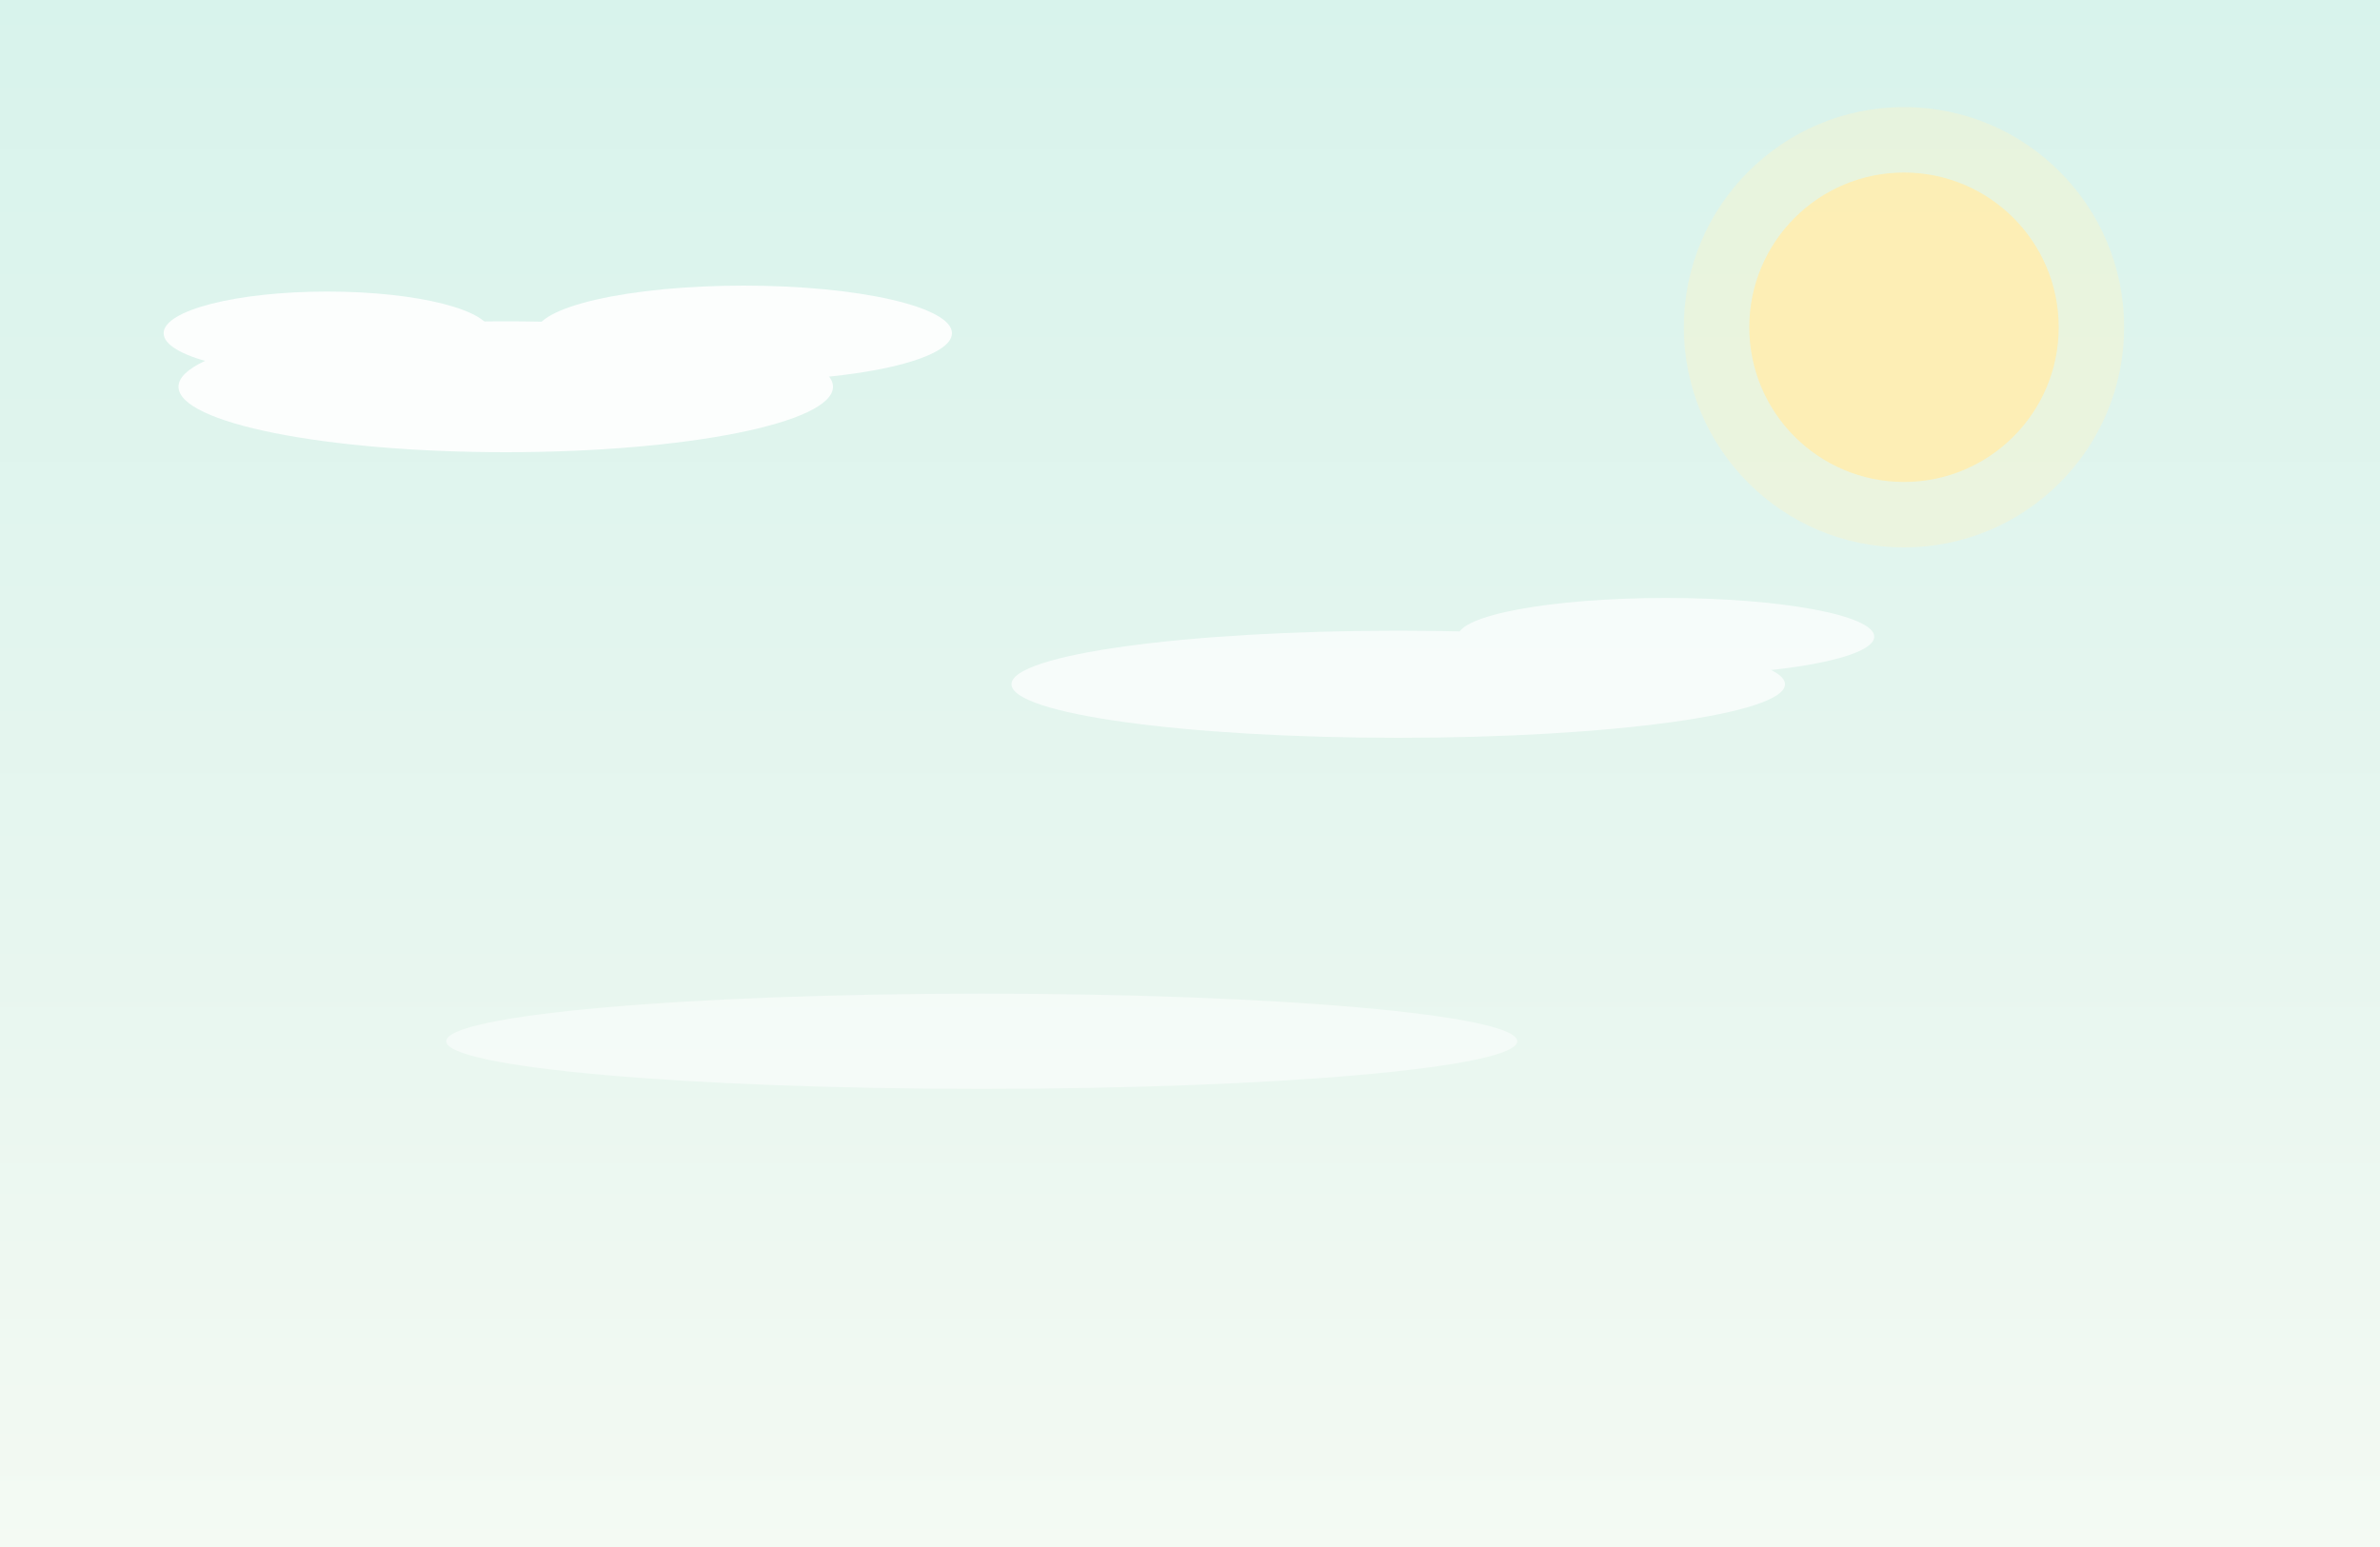
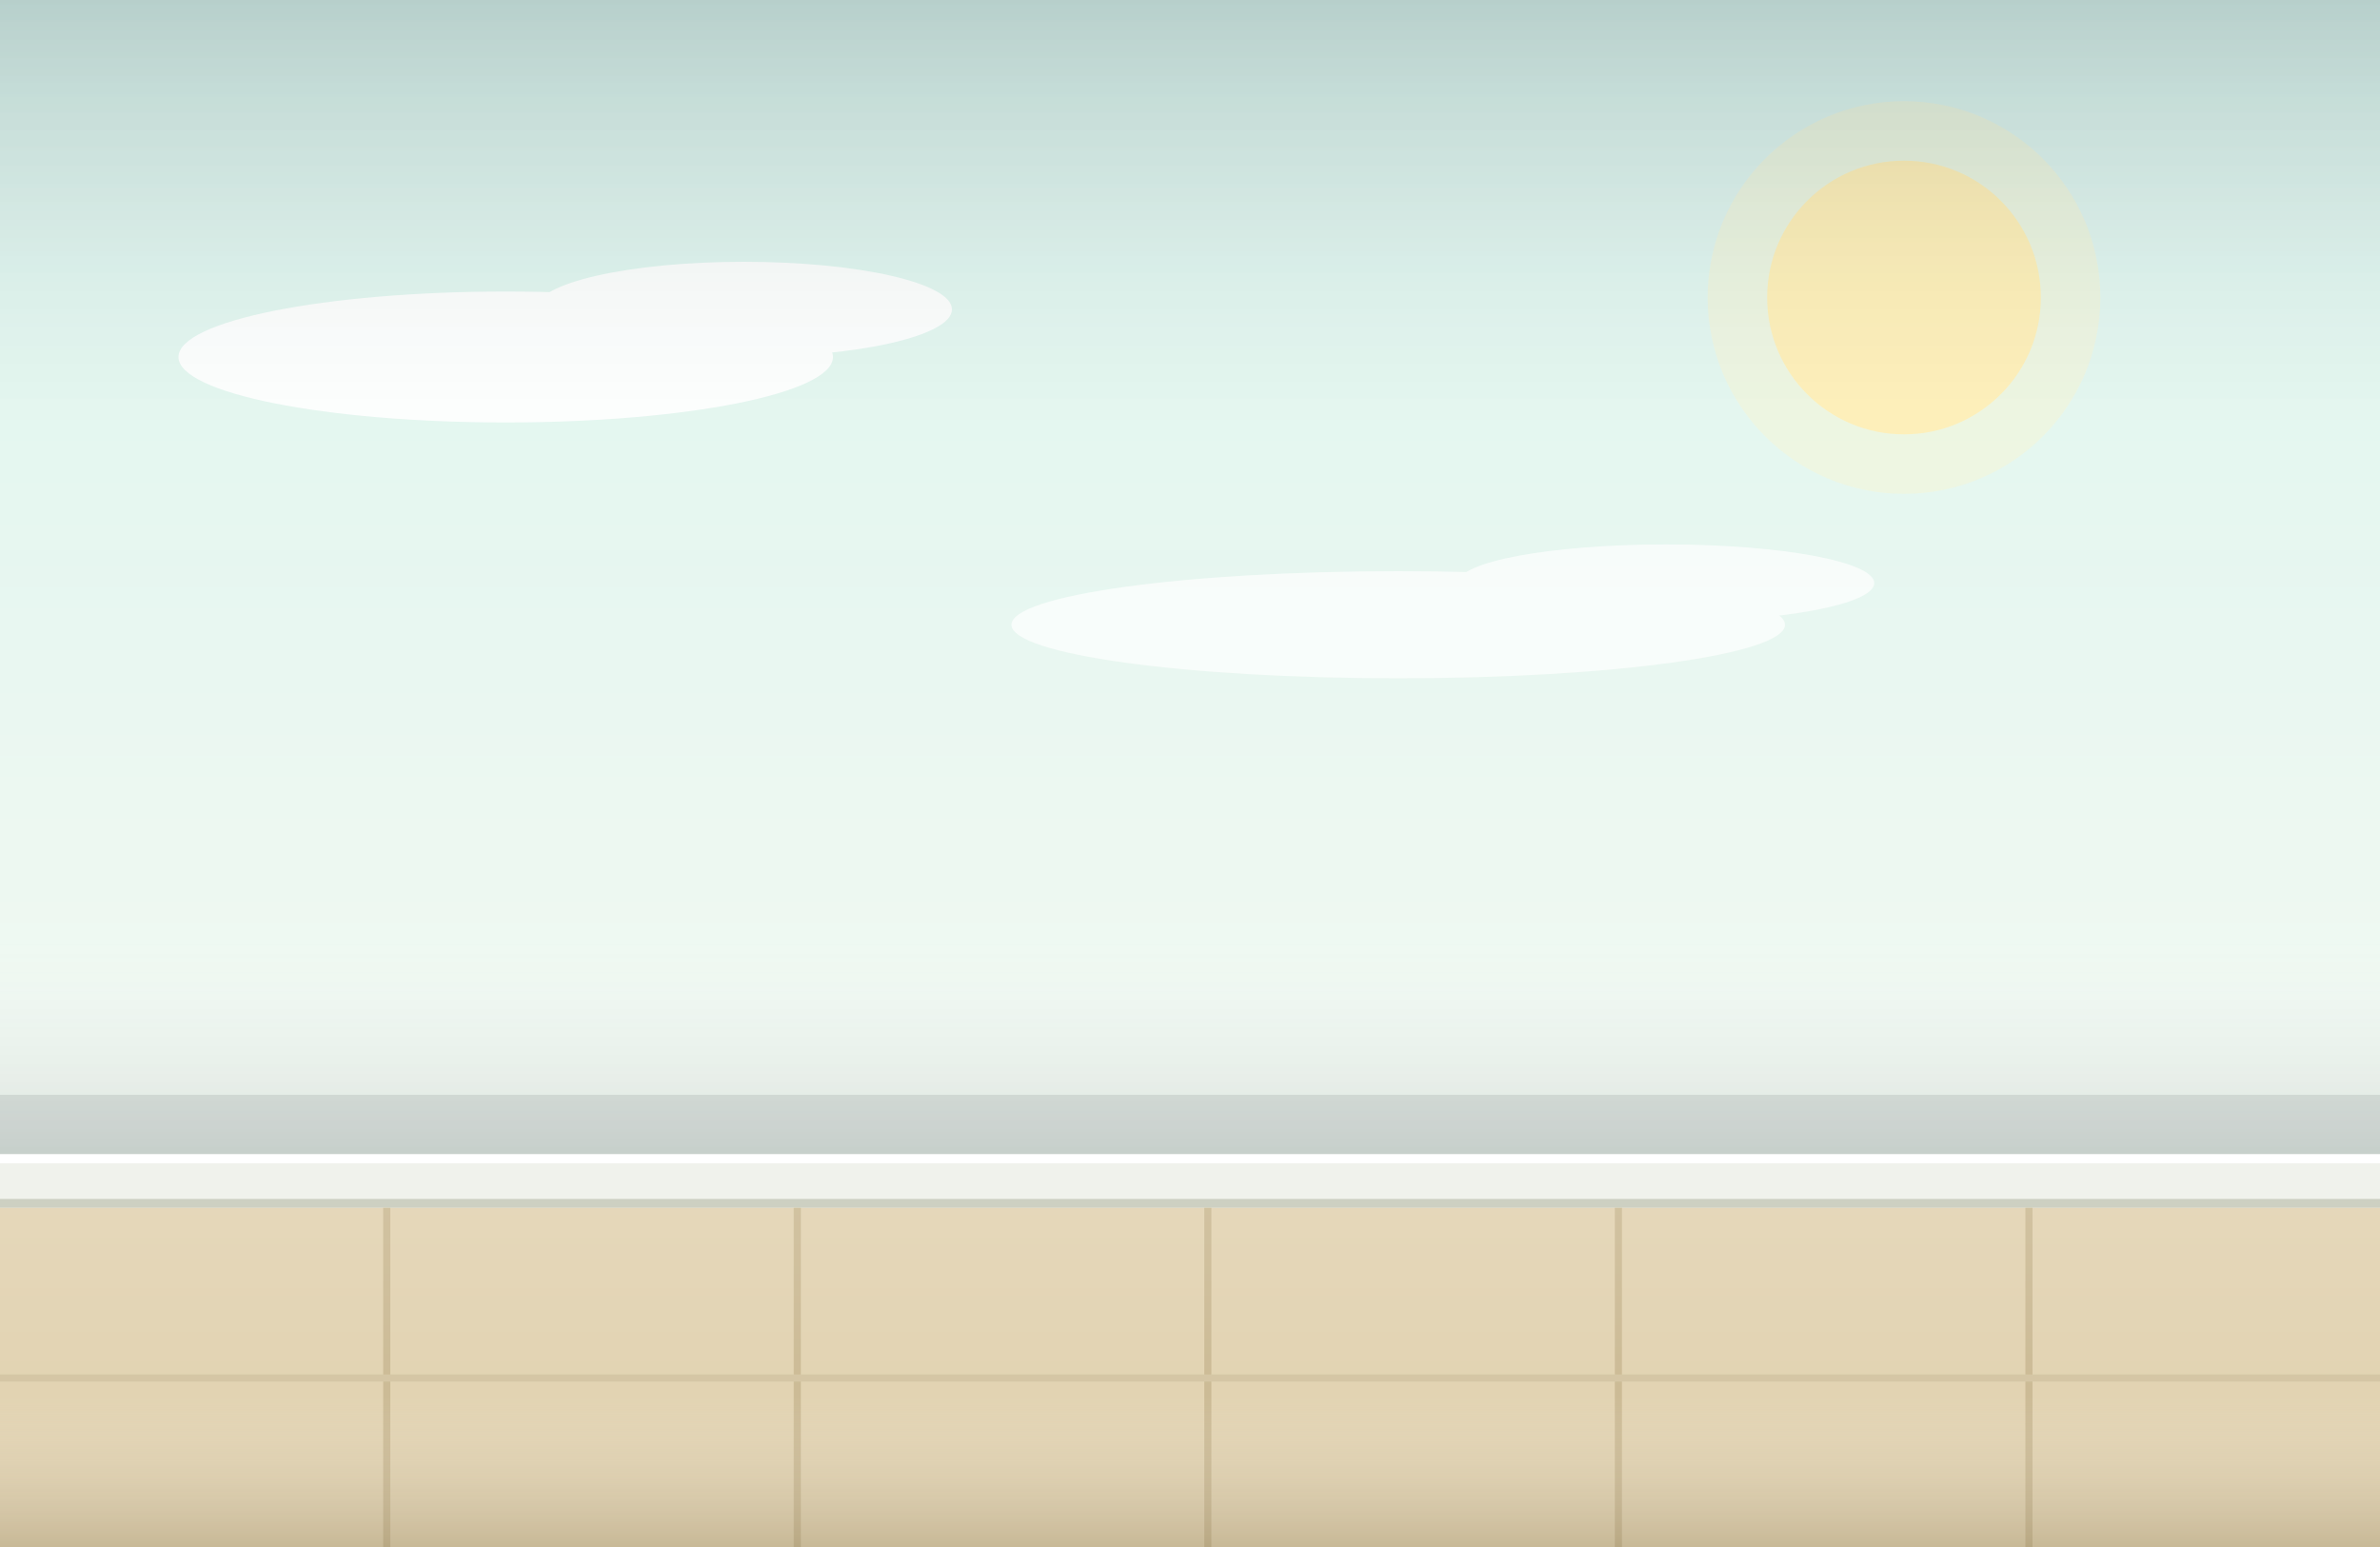
<svg xmlns="http://www.w3.org/2000/svg" viewBox="0 0 800 520" preserveAspectRatio="xMidYMid slice">
  <style>
-     .mc1 { animation: mdrift1 28s ease-in-out infinite alternate; }
-     .mc2 { animation: mdrift2 36s ease-in-out infinite alternate; }
-     @keyframes mdrift1 { 0% { transform: translateX(30px); } 100% { transform: translateX(-60px); } }
-     @keyframes mdrift2 { 0% { transform: translateX(-40px); } 100% { transform: translateX(70px); } }
+     .st { animation: twinkle 2.6s ease-in-out infinite; }
+     @keyframes twinkle { 0%, 100% { opacity: 0.25; } 50% { opacity: 1; } }
+     .rain { animation: fall 1.6s linear infinite; }
+     @keyframes fall { 0% { transform: translateY(-140px); } 100% { transform: translateY(0); } }
+     .pt { animation: petal 8s linear infinite; }
+     .pt.p2 { animation-duration: 10s; animation-delay: 2.6s; }
+     .pt.p3 { animation-duration: 9s; animation-delay: 5s; }
+     @keyframes petal { 0% { transform: translate(0, -20px) rotate(0deg); opacity: 0; } 12% { opacity: 1; } 88% { opacity: 1; } 100% { transform: translate(-60px, 420px) rotate(300deg); opacity: 0; } }
+     .mist1 { animation: mbreath 9s ease-in-out infinite alternate; }
+     .mist2 { animation: mbreath 12s ease-in-out infinite alternate; animation-delay: 2s; }
+     @keyframes mbreath { 0% { opacity: 0.5; } 100% { opacity: 0.85; } }
  </style>
  <defs>
-     <linearGradient id="mint" x1="0" y1="0" x2="0" y2="1">
+     <linearGradient id="wp" x1="0" y1="0" x2="0" y2="1">
      <stop offset="0" stop-color="#d8f3ec" />
-       <stop offset="0.6" stop-color="#e7f6ef" />
      <stop offset="1" stop-color="#f4faf3" />
    </linearGradient>
+     <linearGradient id="wallGlow" x1="0" y1="0" x2="0" y2="1">
+       <stop offset="0" stop-color="#0a1420" stop-opacity="0.16" />
+       <stop offset="0.35" stop-color="#ffffff" stop-opacity="0.07" />
+       <stop offset="0.8" stop-color="#ffffff" stop-opacity="0.02" />
+       <stop offset="1" stop-color="#0a1420" stop-opacity="0.12" />
+     </linearGradient>
+     <linearGradient id="floorShade" x1="0" y1="0" x2="0" y2="1">
+       <stop offset="0" stop-color="#ffffff" stop-opacity="0.1" />
+       <stop offset="0.55" stop-color="#ffffff" stop-opacity="0" />
+       <stop offset="1" stop-color="#8a7a56" stop-opacity="0.3" />
+     </linearGradient>
  </defs>
-   <rect width="800" height="520" fill="url(#mint)" />
-   <circle cx="640" cy="110" r="52" fill="#ffeaa6" opacity="0.9" />
-   <circle cx="640" cy="110" r="74" fill="#fff3c4" opacity="0.35" />
-   <g class="mc1" fill="#ffffff" opacity="0.9">
-     <ellipse cx="170" cy="130" rx="110" ry="22" />
-     <ellipse cx="250" cy="112" rx="70" ry="16" />
-     <ellipse cx="110" cy="112" rx="55" ry="14" />
+   <rect width="800" height="395" fill="url(#wp)" />
+   <circle cx="640" cy="100" r="46" fill="#ffeaa6" opacity="0.9" />
+   <circle cx="640" cy="100" r="66" fill="#fff3c4" opacity="0.35" />
+   <g fill="#ffffff" opacity="0.9">
+     <ellipse cx="170" cy="120" rx="110" ry="22" />
+     <ellipse cx="250" cy="104" rx="70" ry="16" />
  </g>
-   <g class="mc2" fill="#ffffff" opacity="0.7">
-     <ellipse cx="470" cy="230" rx="130" ry="18" />
-     <ellipse cx="560" cy="214" rx="70" ry="13" />
+   <g fill="#ffffff" opacity="0.7">
+     <ellipse cx="470" cy="210" rx="130" ry="18" />
+     <ellipse cx="560" cy="196" rx="70" ry="13" />
  </g>
-   <g class="mc1" fill="#ffffff" opacity="0.5">
-     <ellipse cx="330" cy="350" rx="180" ry="16" />
+   <rect width="800" height="395" fill="url(#wallGlow)" />
+   <rect y="368" width="800" height="20" fill="#0a1420" opacity="0.10" />
+   <rect y="388" width="800" height="18" fill="#f0f2ec" />
+   <rect y="388" width="800" height="3" fill="#ffffff" />
+   <rect y="403" width="800" height="3" fill="#cdd0c2" />
+   <rect y="406" width="800" height="114" fill="#e2d3b2" />
+   <g>
+     <line x1="130" y1="406" x2="130" y2="520" stroke="#ccbb96" stroke-width="2.4" />
+     <line x1="268" y1="406" x2="268" y2="520" stroke="#ccbb96" stroke-width="2.4" />
+     <line x1="406" y1="406" x2="406" y2="520" stroke="#ccbb96" stroke-width="2.4" />
+     <line x1="544" y1="406" x2="544" y2="520" stroke="#ccbb96" stroke-width="2.4" />
+     <line x1="682" y1="406" x2="682" y2="520" stroke="#ccbb96" stroke-width="2.4" />
  </g>
+   <rect y="462" width="800" height="2.4" fill="#d5c6a4" />
+   <rect y="406" width="800" height="114" fill="url(#floorShade)" />
</svg>
